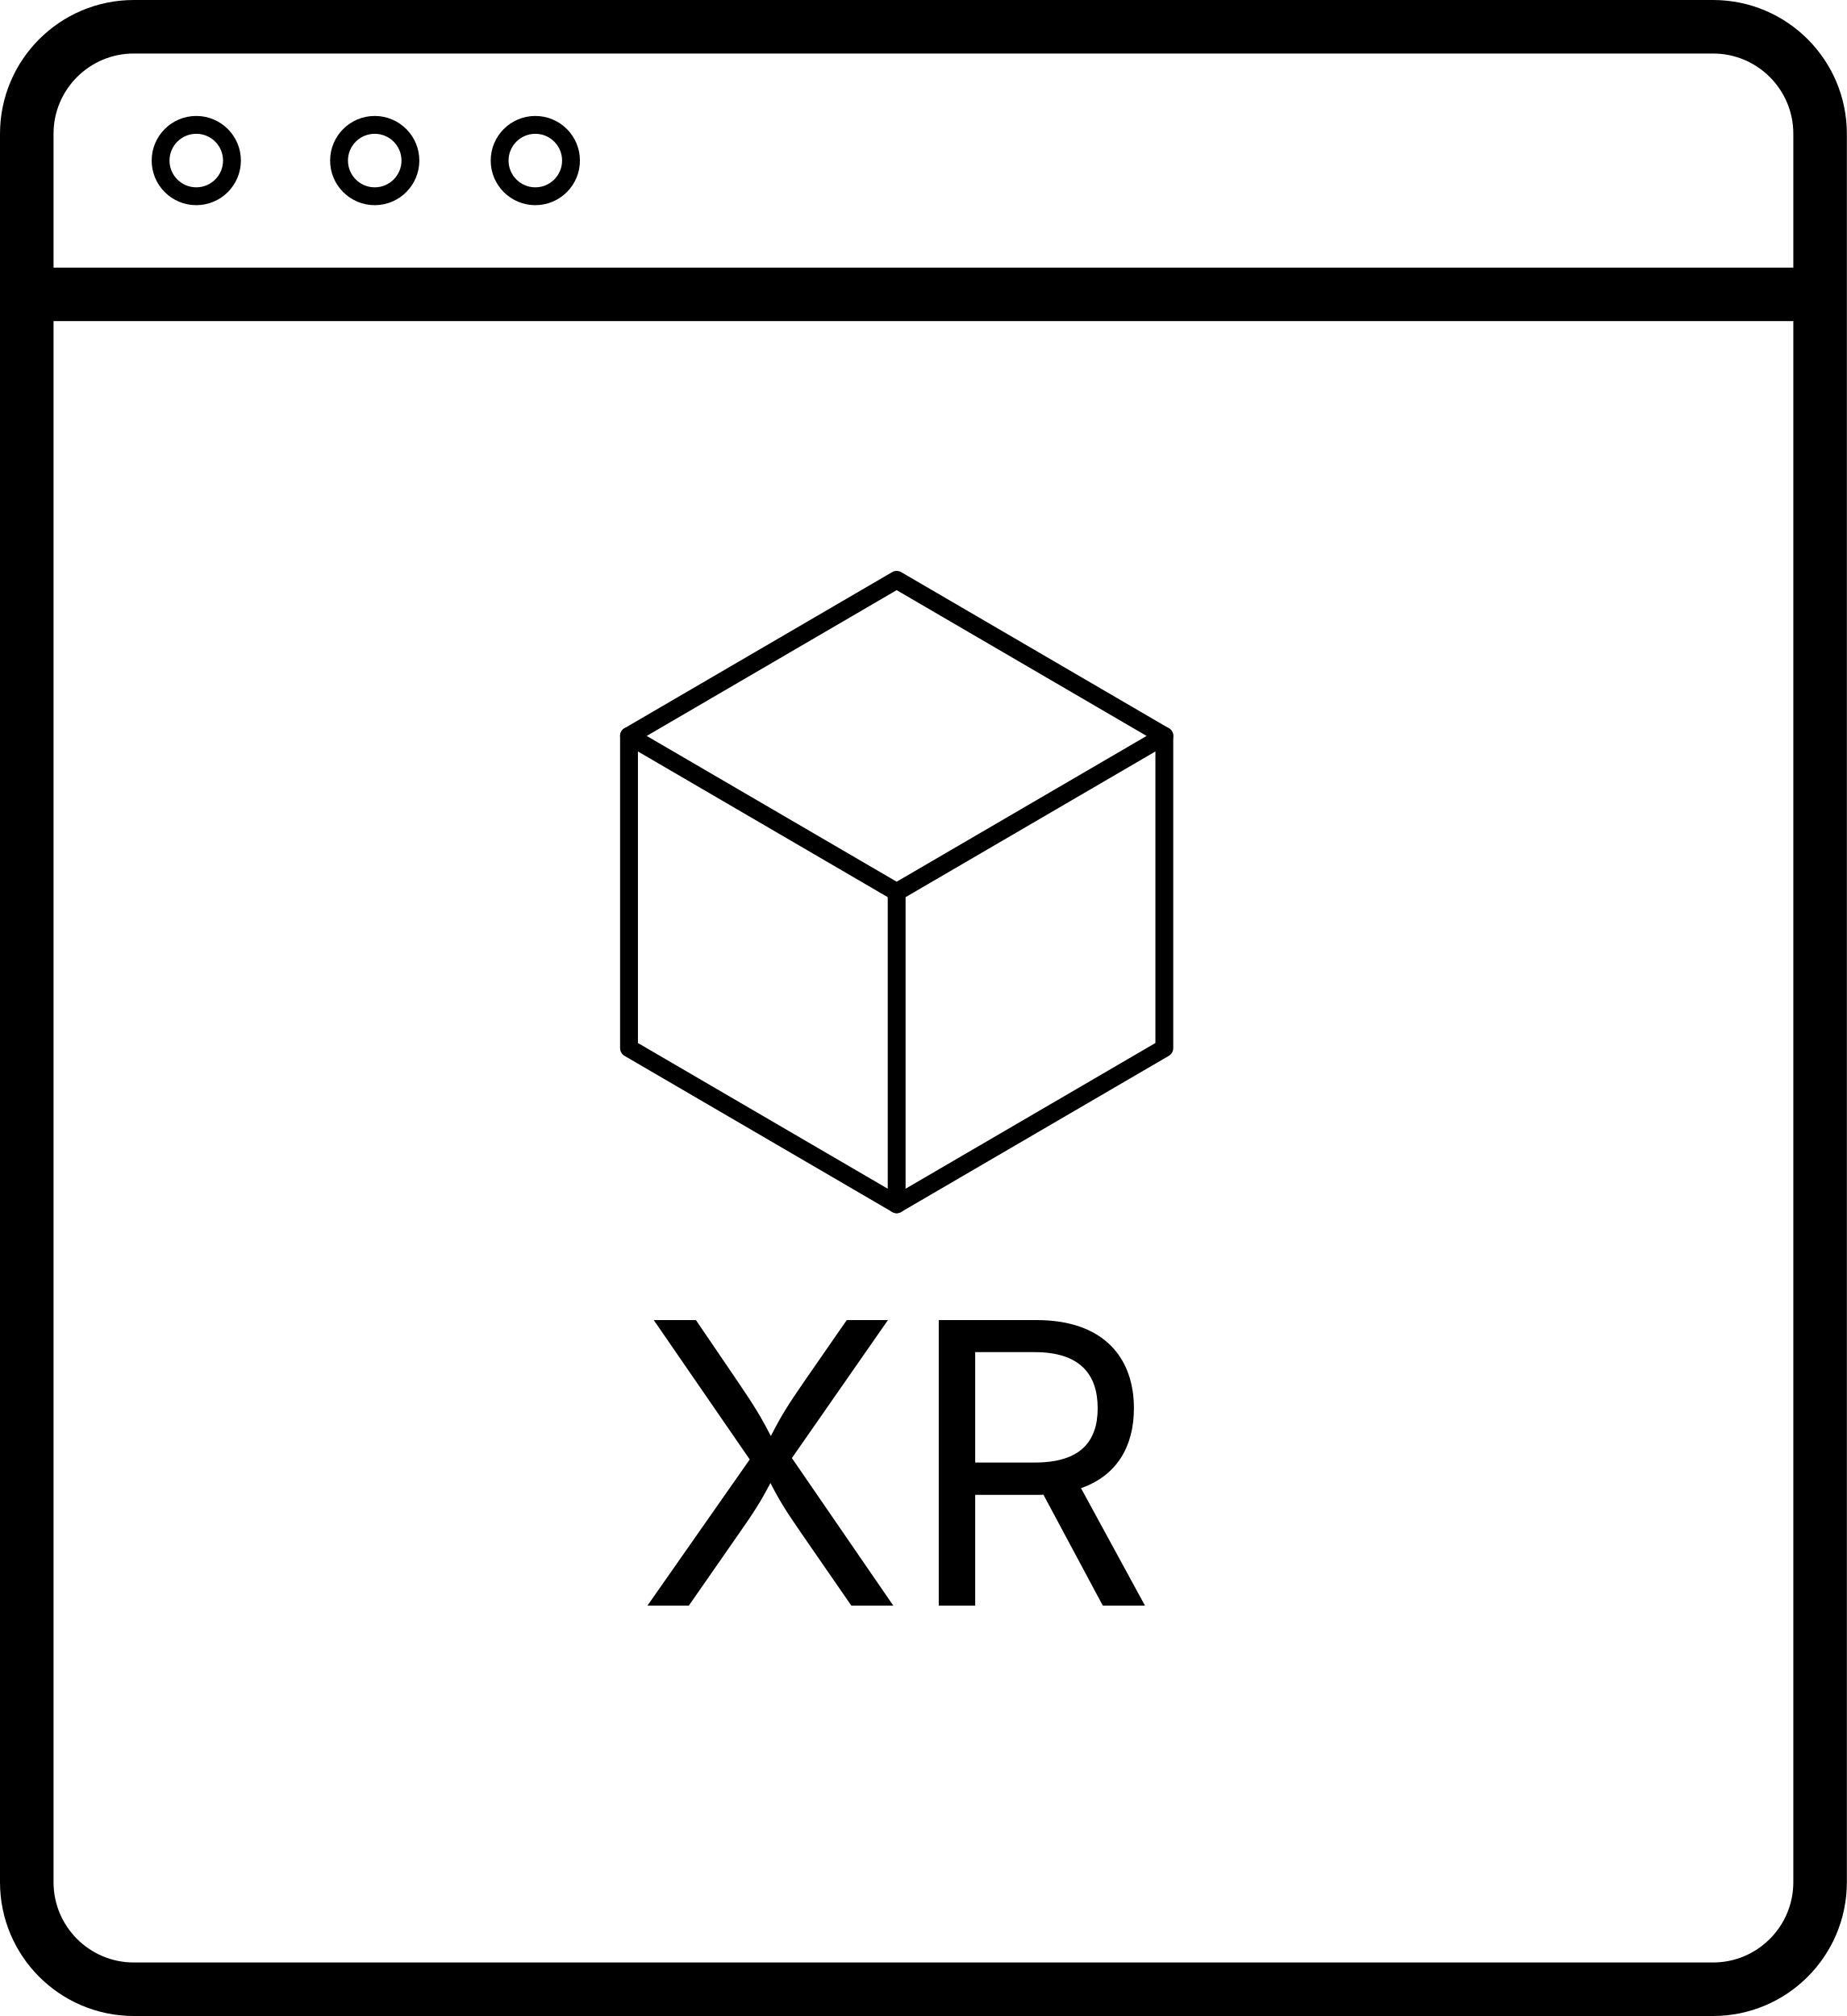
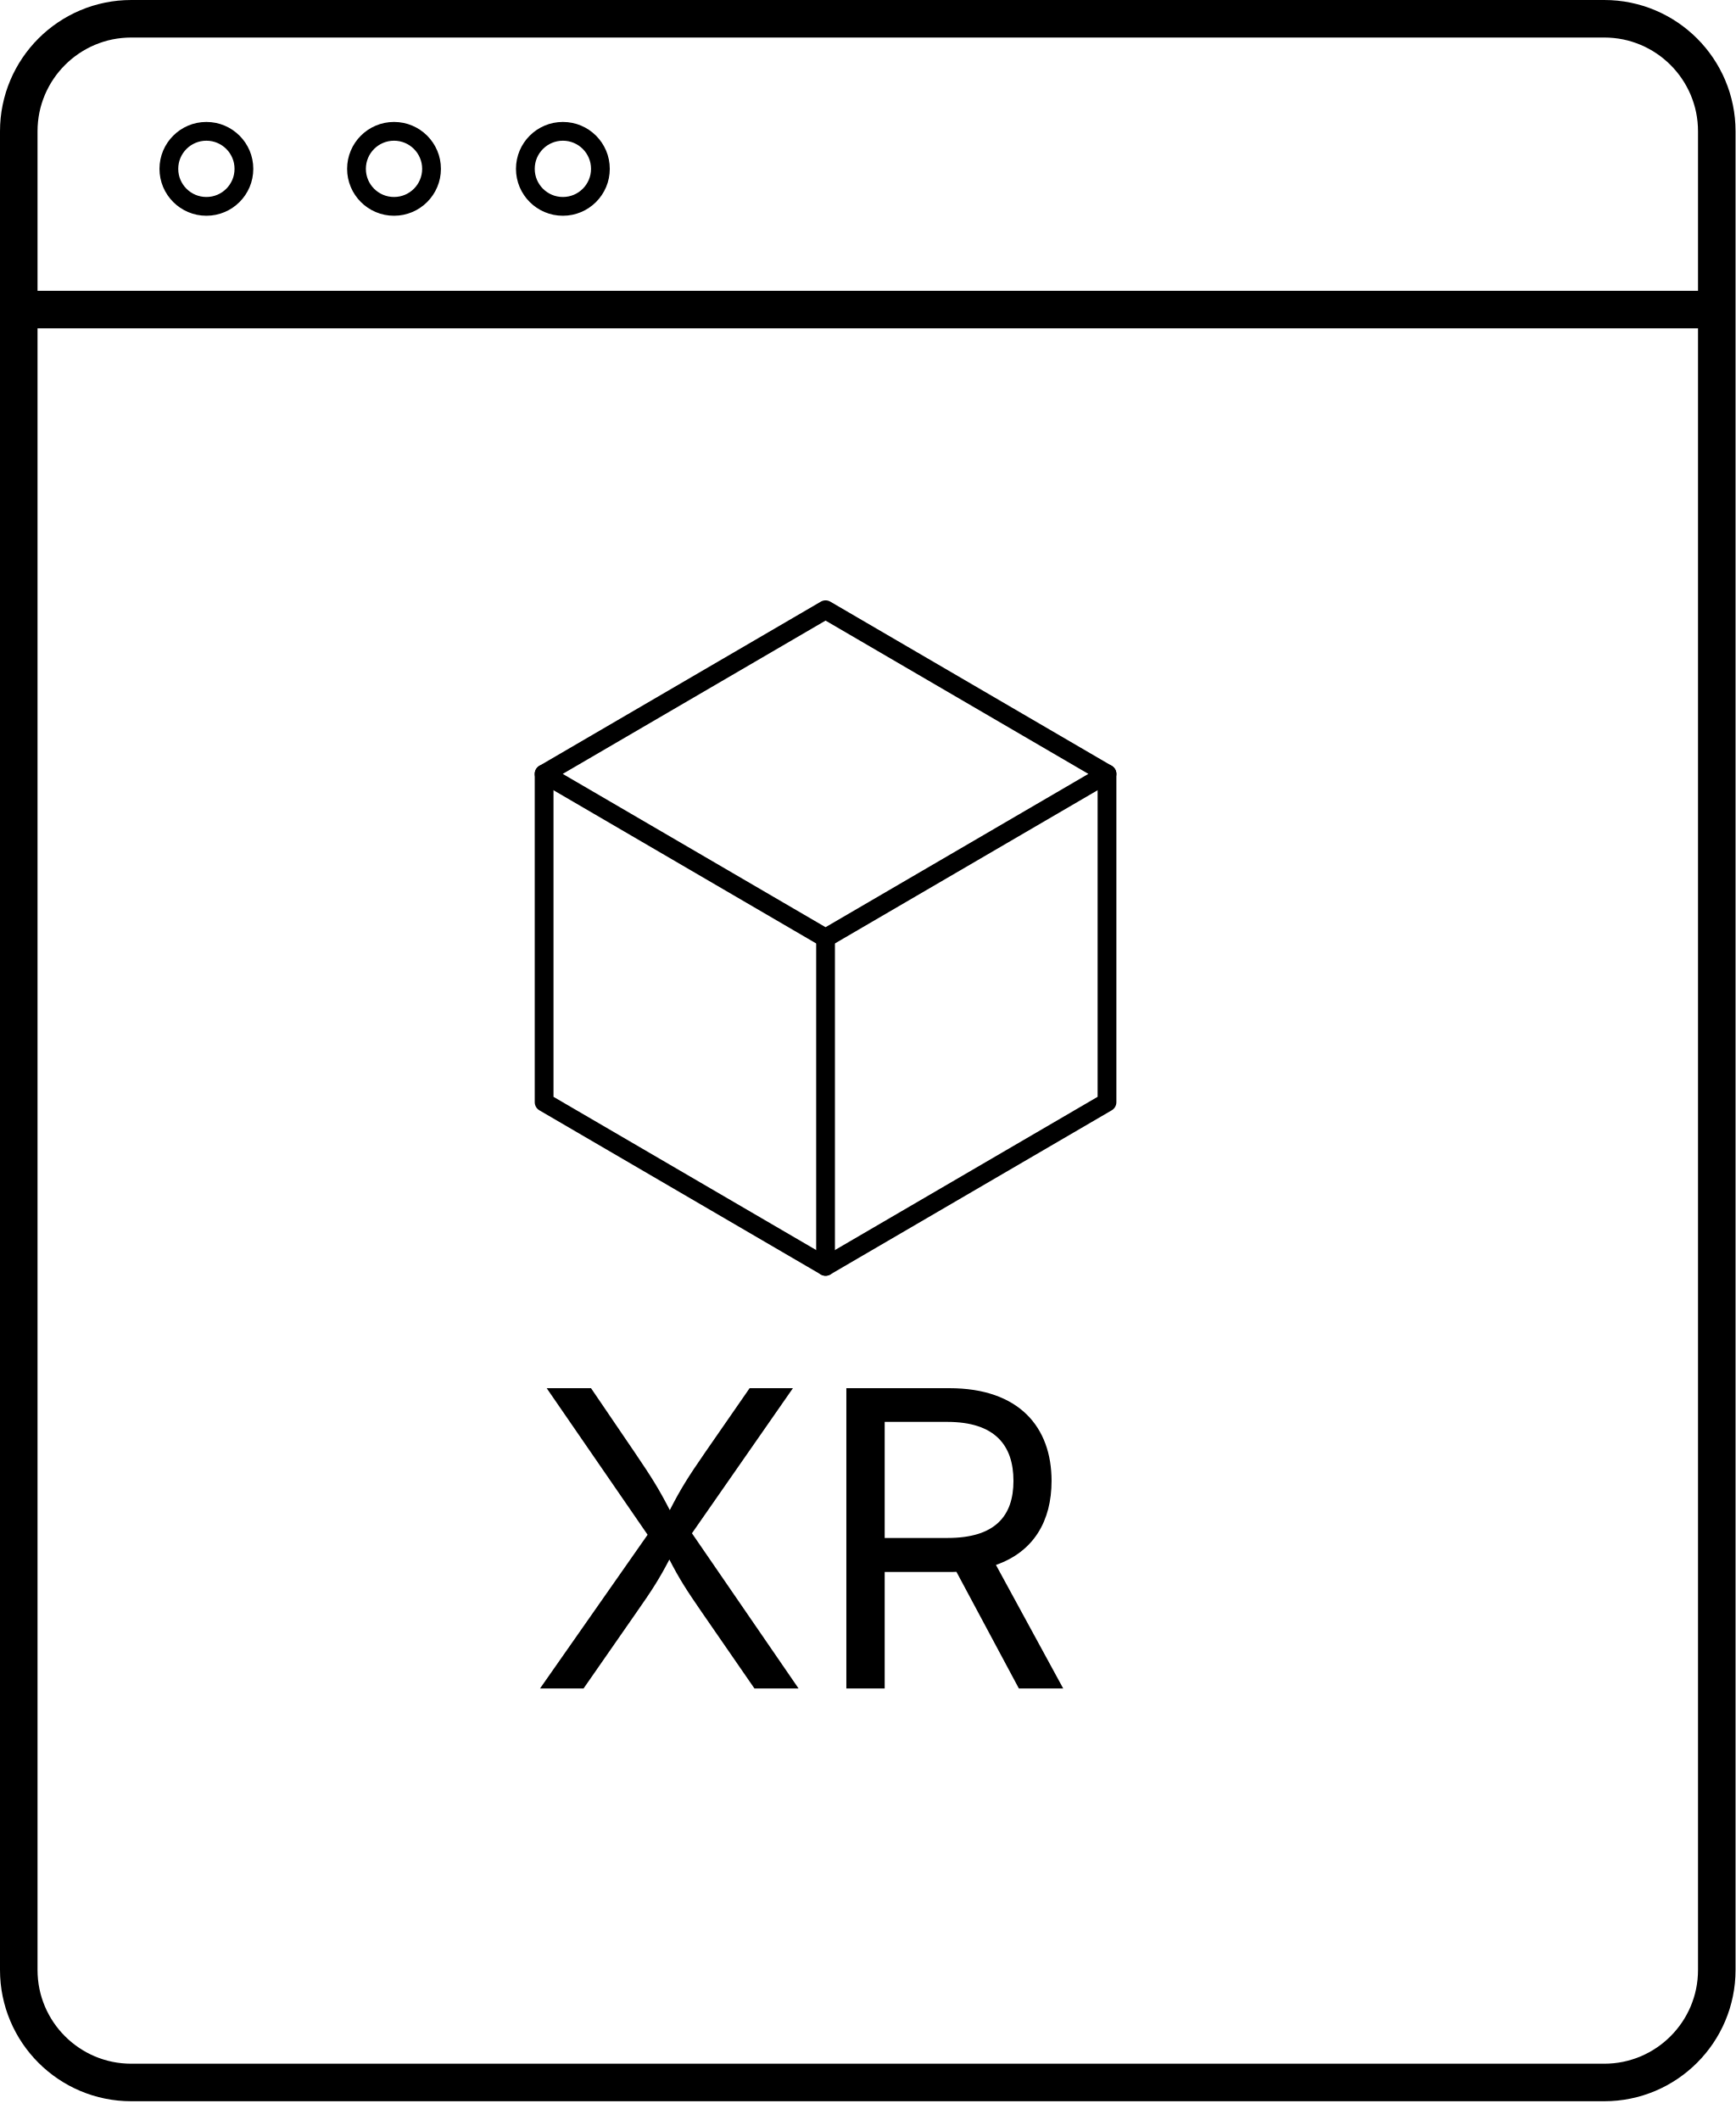
- <svg xmlns="http://www.w3.org/2000/svg" viewBox="0 0 414 452" role="img" aria-labelledby="t d">
+ <svg xmlns="http://www.w3.org/2000/svg" viewBox="0 0 370 452" role="img" aria-labelledby="t d">
  <style>
-     .s{stroke:#000;fill:none;stroke-width:12;stroke-linecap:round;stroke-linejoin:round}
+     .s{stroke:#000;fill:none;stroke-width:8;stroke-linecap:round;stroke-linejoin:round}
    .m{stroke:#000;fill:none;stroke-width:4;stroke-linecap:round;stroke-linejoin:round}
    .f{stroke:#000;fill:none;stroke-width:4}
  </style>
-   <rect x="6" y="6" width="402" height="440" rx="24" class="s" />
-   <line x1="6" y1="66" x2="402" y2="66" class="s" />
+   <rect x="4" y="4" width="362" height="440" rx="24" class="s" />
+   <line x1="6" y1="66" x2="362" y2="66" class="s" />
  <circle cx="44" cy="36" r="8" class="f" />
  <circle cx="84" cy="36" r="8" class="f" />
  <circle cx="120" cy="36" r="8" class="f" />
-   <g id="cube" transform="translate(-15,20)">
+   <g id="cube" transform="translate(-40,20)">
    <polygon points="216,110 276,145 216,180 156,145" class="m" />
    <path d="M276 145v70l-60 35-60-35v-70" class="m" />
    <path d="M216 180v70" class="m" />
  </g>
-   <text x="201" y="360" text-anchor="middle" font-size="88" font-family="Inter,Helvetica,Arial,sans-serif">XR</text>
+   <text x="171" y="360" text-anchor="middle" font-size="88" font-family="Inter,Helvetica,Arial,sans-serif">XR</text>
</svg>
